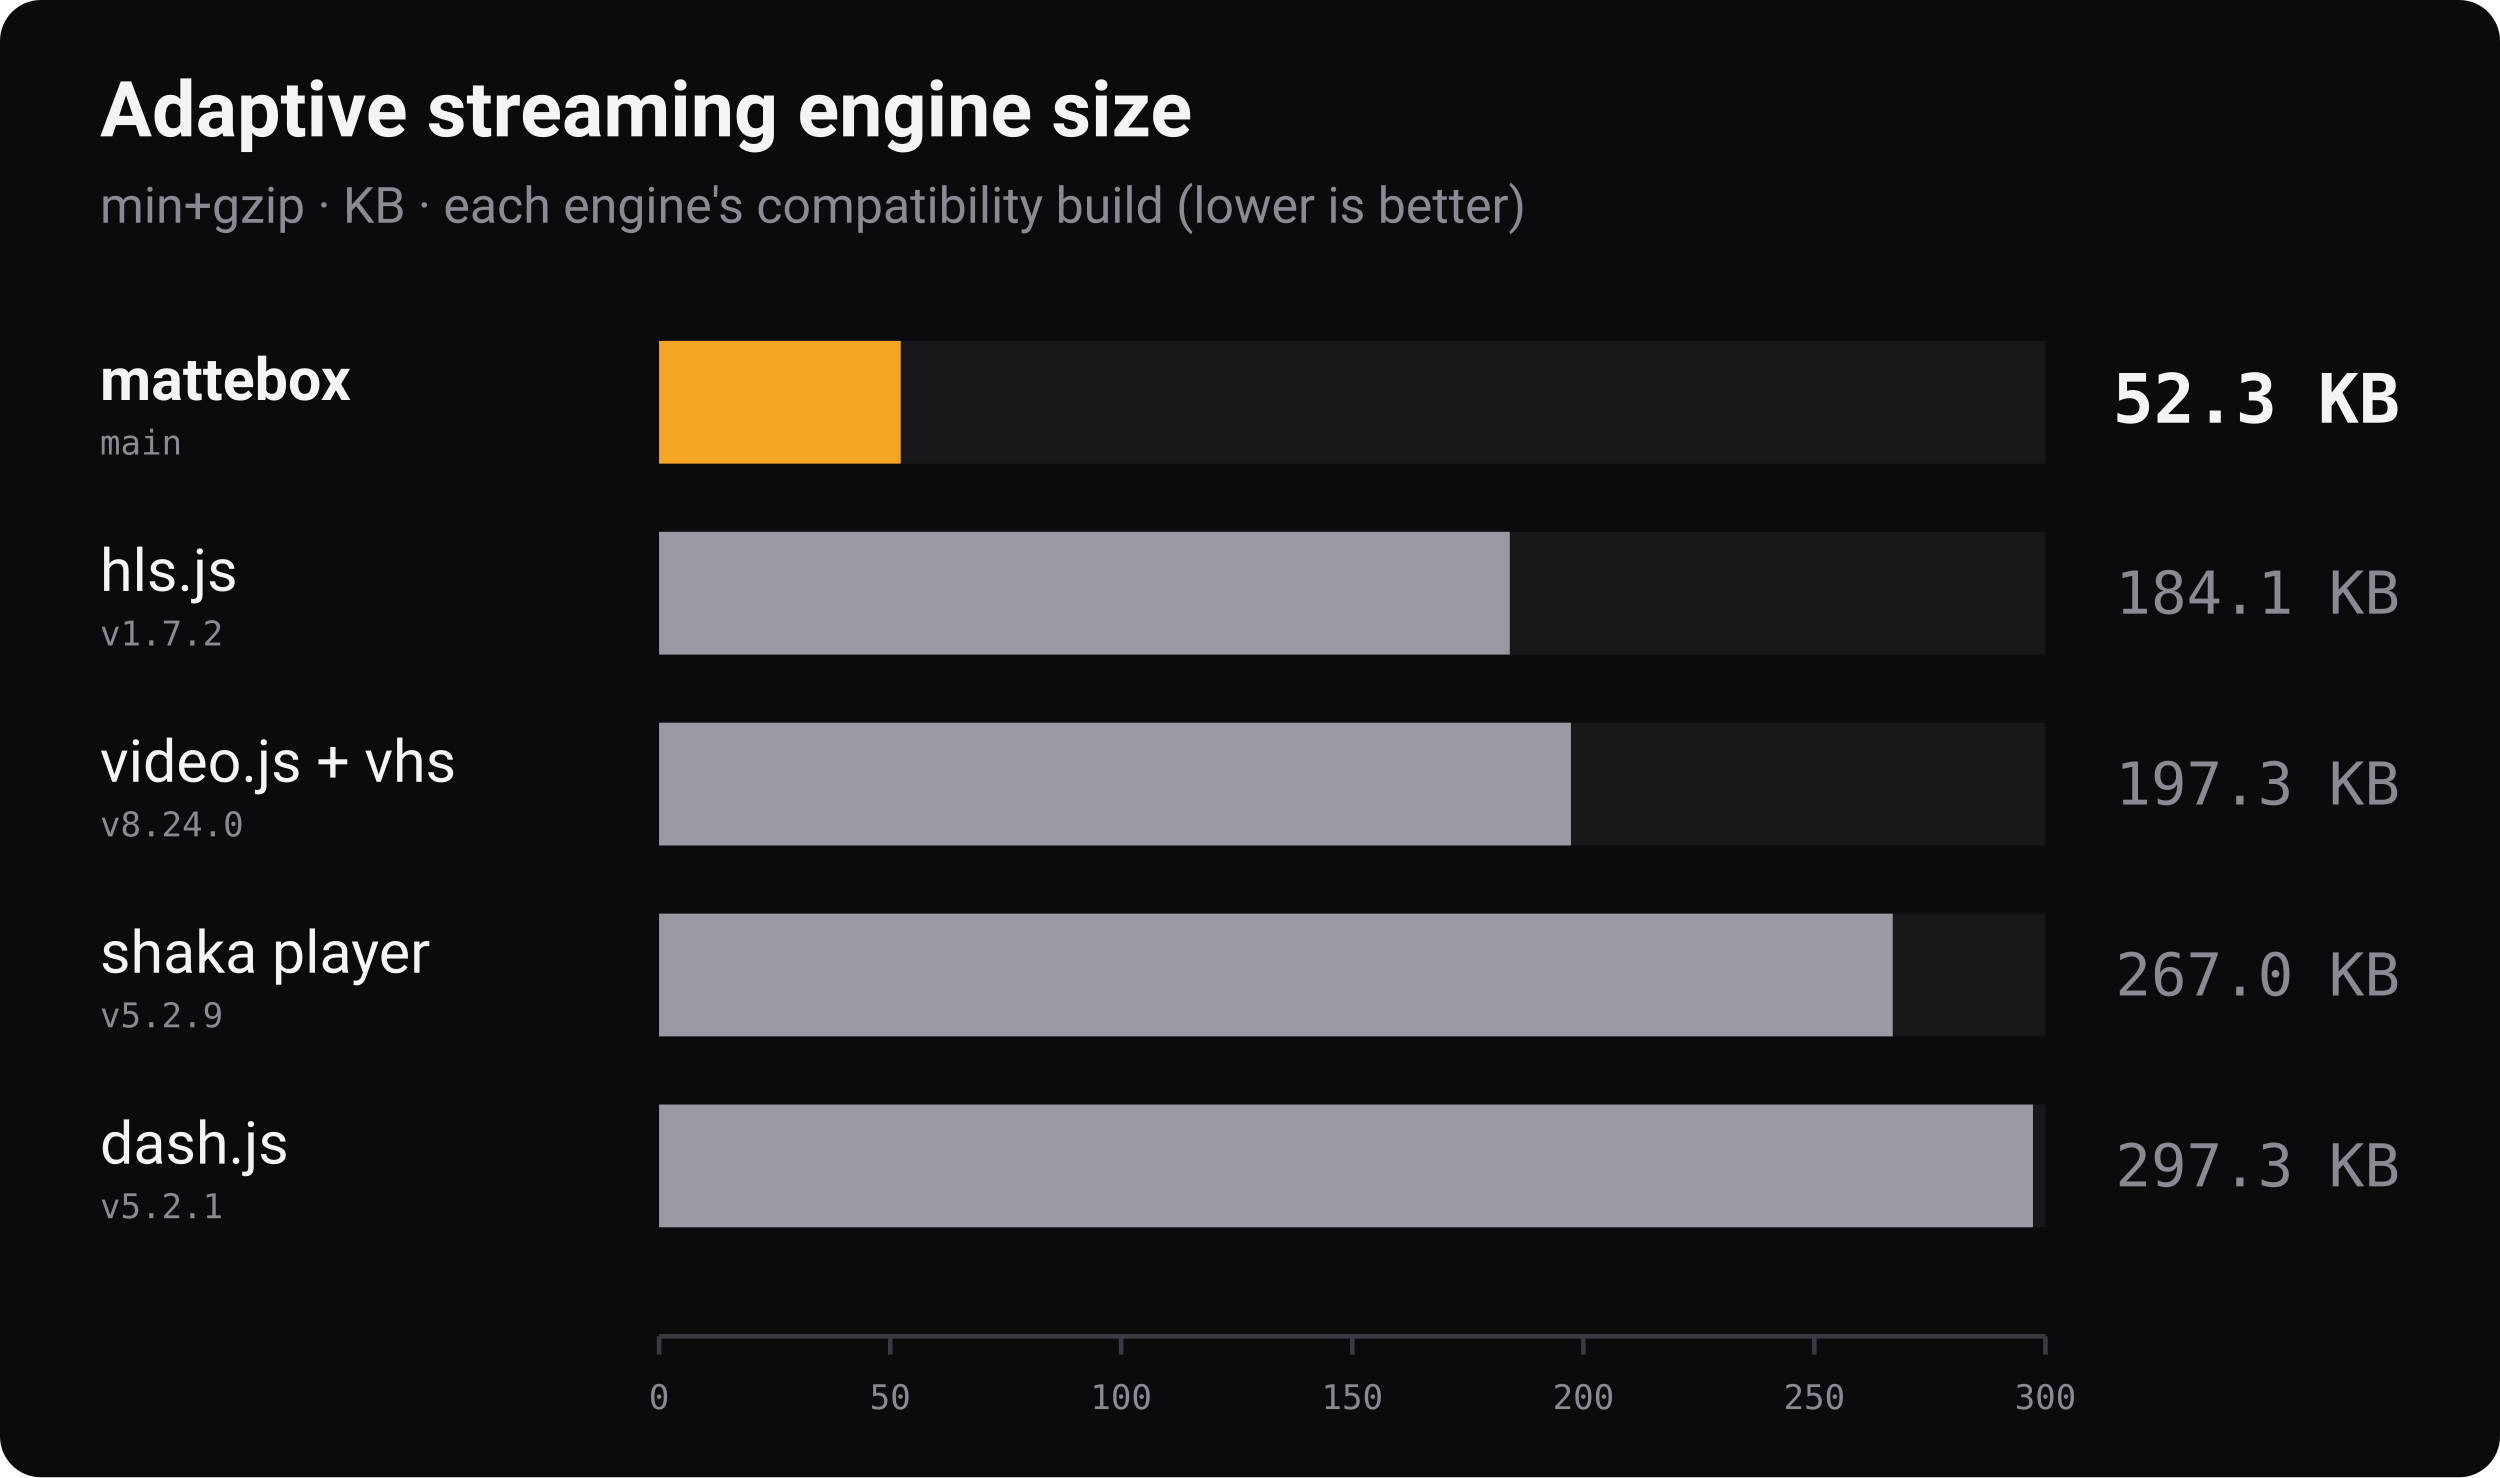
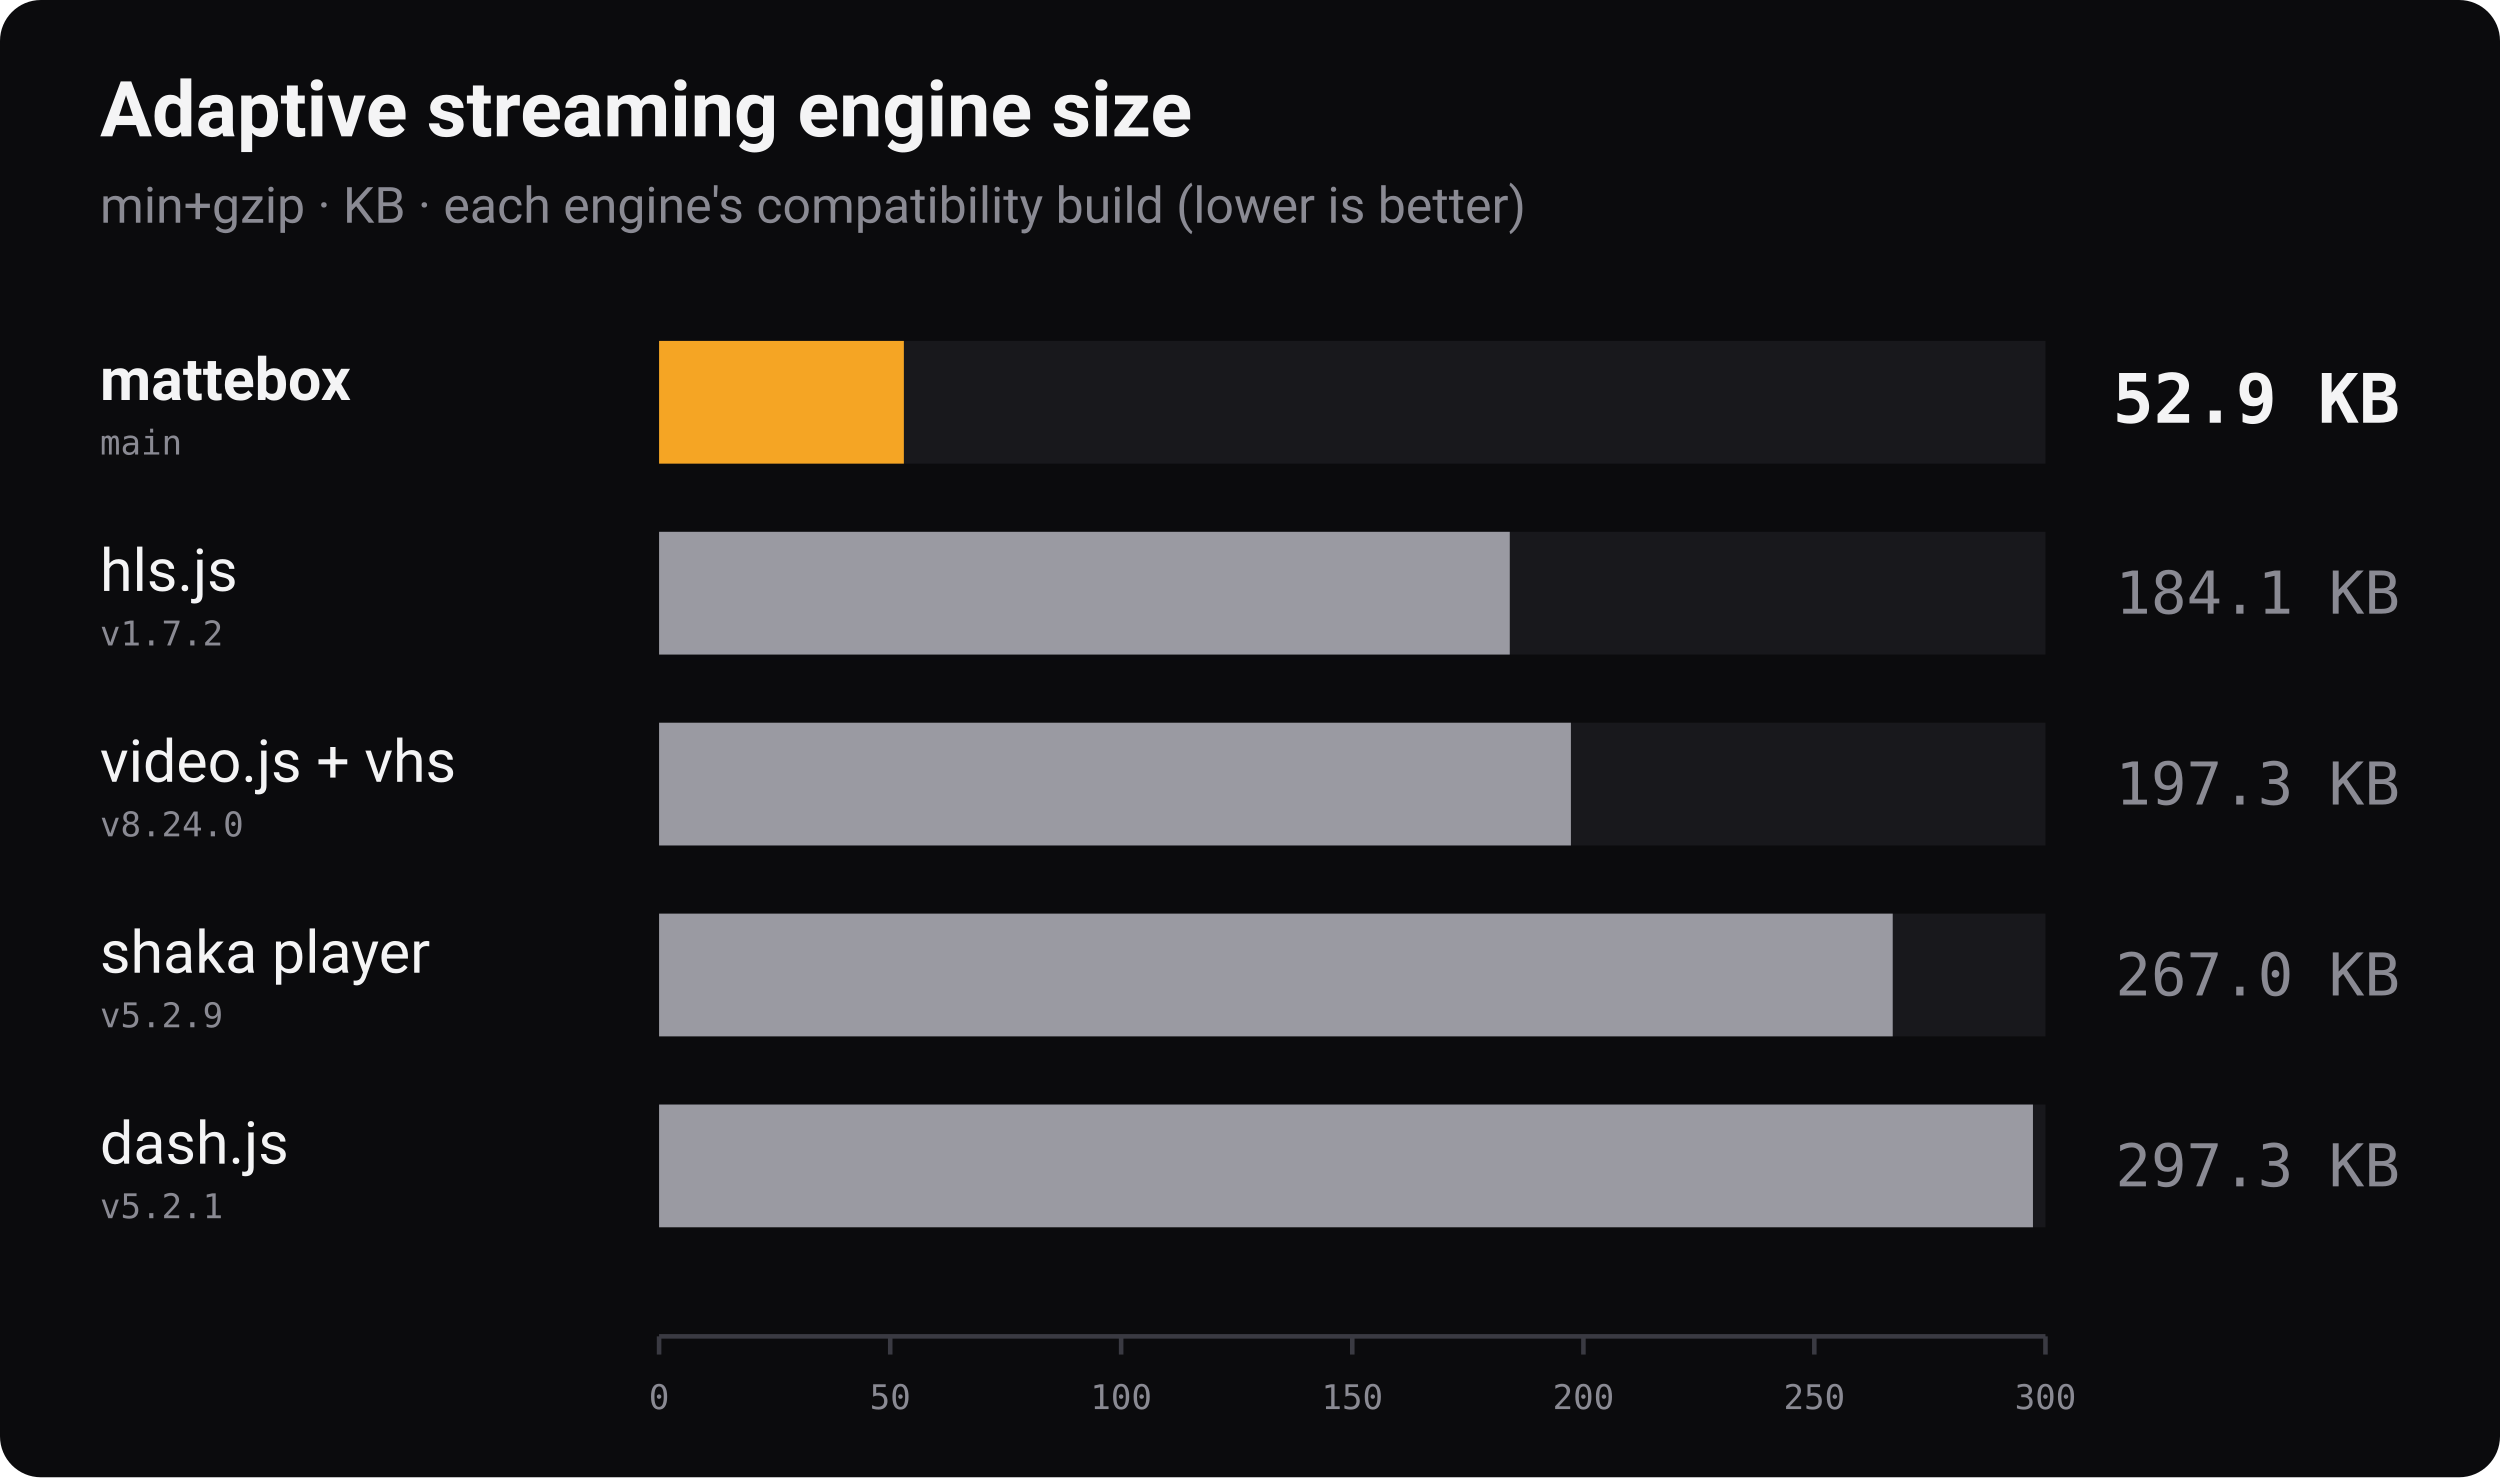
<svg xmlns="http://www.w3.org/2000/svg" width="1100" height="650" viewBox="0 0 1100 650" role="img" aria-label="Bundle size of adaptive streaming players, min+gzip, lower is better">
  <rect width="1100" height="650" rx="18" fill="#0b0b0d" />
  <text x="44" y="60" font-family="-apple-system, 'Segoe UI', Roboto, Helvetica, Arial, sans-serif" font-size="34" font-weight="700" fill="#f4f4f5">Adaptive streaming engine size</text>
  <text x="44" y="98" font-family="-apple-system, 'Segoe UI', Roboto, Helvetica, Arial, sans-serif" font-size="22" fill="#8a8a93">min+gzip · KB · each engine's compatibility build (lower is better)</text>
  <text x="44" y="176" font-family="-apple-system, 'Segoe UI', Roboto, Helvetica, Arial, sans-serif" font-size="26" font-weight="700" fill="#f4f4f5">mattebox</text>
  <text x="44" y="200" font-family="ui-monospace, 'SF Mono', Menlo, Consolas, monospace" font-size="15" fill="#8a8a93">main</text>
  <rect x="290" y="150" width="610" height="54" fill="#18181c" />
-   <rect x="290" y="150" width="106.3" height="54" fill="#f5a524" />
-   <text x="1056" y="186" text-anchor="end" font-family="ui-monospace, 'SF Mono', Menlo, Consolas, monospace" font-size="30" font-weight="700" fill="#f4f4f5">52.3 KB</text>
+   <rect x="290" y="150" width="107.7" height="54" fill="#f5a524" />
+   <text x="1056" y="186" text-anchor="end" font-family="ui-monospace, 'SF Mono', Menlo, Consolas, monospace" font-size="30" font-weight="700" fill="#f4f4f5">52.9 KB</text>
  <text x="44" y="260" font-family="-apple-system, 'Segoe UI', Roboto, Helvetica, Arial, sans-serif" font-size="26" font-weight="400" fill="#f4f4f5">hls.js</text>
  <text x="44" y="284" font-family="ui-monospace, 'SF Mono', Menlo, Consolas, monospace" font-size="15" fill="#8a8a93">v1.7.2</text>
  <rect x="290" y="234" width="610" height="54" fill="#18181c" />
  <rect x="290" y="234" width="374.3" height="54" fill="#9a9aa2" />
  <text x="1056" y="270" text-anchor="end" font-family="ui-monospace, 'SF Mono', Menlo, Consolas, monospace" font-size="26" font-weight="400" fill="#8a8a93">184.1 KB</text>
  <text x="44" y="344" font-family="-apple-system, 'Segoe UI', Roboto, Helvetica, Arial, sans-serif" font-size="26" font-weight="400" fill="#f4f4f5">video.js + vhs</text>
  <text x="44" y="368" font-family="ui-monospace, 'SF Mono', Menlo, Consolas, monospace" font-size="15" fill="#8a8a93">v8.24.0</text>
  <rect x="290" y="318" width="610" height="54" fill="#18181c" />
  <rect x="290" y="318" width="401.2" height="54" fill="#9a9aa2" />
  <text x="1056" y="354" text-anchor="end" font-family="ui-monospace, 'SF Mono', Menlo, Consolas, monospace" font-size="26" font-weight="400" fill="#8a8a93">197.3 KB</text>
  <text x="44" y="428" font-family="-apple-system, 'Segoe UI', Roboto, Helvetica, Arial, sans-serif" font-size="26" font-weight="400" fill="#f4f4f5">shaka player</text>
  <text x="44" y="452" font-family="ui-monospace, 'SF Mono', Menlo, Consolas, monospace" font-size="15" fill="#8a8a93">v5.2.9</text>
  <rect x="290" y="402" width="610" height="54" fill="#18181c" />
  <rect x="290" y="402" width="542.8" height="54" fill="#9a9aa2" />
  <text x="1056" y="438" text-anchor="end" font-family="ui-monospace, 'SF Mono', Menlo, Consolas, monospace" font-size="26" font-weight="400" fill="#8a8a93">267.0 KB</text>
  <text x="44" y="512" font-family="-apple-system, 'Segoe UI', Roboto, Helvetica, Arial, sans-serif" font-size="26" font-weight="400" fill="#f4f4f5">dash.js</text>
  <text x="44" y="536" font-family="ui-monospace, 'SF Mono', Menlo, Consolas, monospace" font-size="15" fill="#8a8a93">v5.2.1</text>
  <rect x="290" y="486" width="610" height="54" fill="#18181c" />
  <rect x="290" y="486" width="604.5" height="54" fill="#9a9aa2" />
  <text x="1056" y="522" text-anchor="end" font-family="ui-monospace, 'SF Mono', Menlo, Consolas, monospace" font-size="26" font-weight="400" fill="#8a8a93">297.3 KB</text>
  <line x1="290" y1="588" x2="900" y2="588" stroke="#3a3a42" stroke-width="2" />
  <line x1="290.0" y1="588" x2="290.0" y2="596" stroke="#3a3a42" stroke-width="2" />
  <text x="290.0" y="620" text-anchor="middle" font-family="ui-monospace, 'SF Mono', Menlo, Consolas, monospace" font-size="15" fill="#8a8a93">0</text>
  <line x1="391.7" y1="588" x2="391.7" y2="596" stroke="#3a3a42" stroke-width="2" />
  <text x="391.7" y="620" text-anchor="middle" font-family="ui-monospace, 'SF Mono', Menlo, Consolas, monospace" font-size="15" fill="#8a8a93">50</text>
  <line x1="493.3" y1="588" x2="493.3" y2="596" stroke="#3a3a42" stroke-width="2" />
  <text x="493.3" y="620" text-anchor="middle" font-family="ui-monospace, 'SF Mono', Menlo, Consolas, monospace" font-size="15" fill="#8a8a93">100</text>
  <line x1="595.0" y1="588" x2="595.0" y2="596" stroke="#3a3a42" stroke-width="2" />
  <text x="595.0" y="620" text-anchor="middle" font-family="ui-monospace, 'SF Mono', Menlo, Consolas, monospace" font-size="15" fill="#8a8a93">150</text>
  <line x1="696.7" y1="588" x2="696.7" y2="596" stroke="#3a3a42" stroke-width="2" />
  <text x="696.7" y="620" text-anchor="middle" font-family="ui-monospace, 'SF Mono', Menlo, Consolas, monospace" font-size="15" fill="#8a8a93">200</text>
  <line x1="798.3" y1="588" x2="798.3" y2="596" stroke="#3a3a42" stroke-width="2" />
  <text x="798.3" y="620" text-anchor="middle" font-family="ui-monospace, 'SF Mono', Menlo, Consolas, monospace" font-size="15" fill="#8a8a93">250</text>
  <line x1="900.0" y1="588" x2="900.0" y2="596" stroke="#3a3a42" stroke-width="2" />
  <text x="900.0" y="620" text-anchor="middle" font-family="ui-monospace, 'SF Mono', Menlo, Consolas, monospace" font-size="15" fill="#8a8a93">300</text>
</svg>
